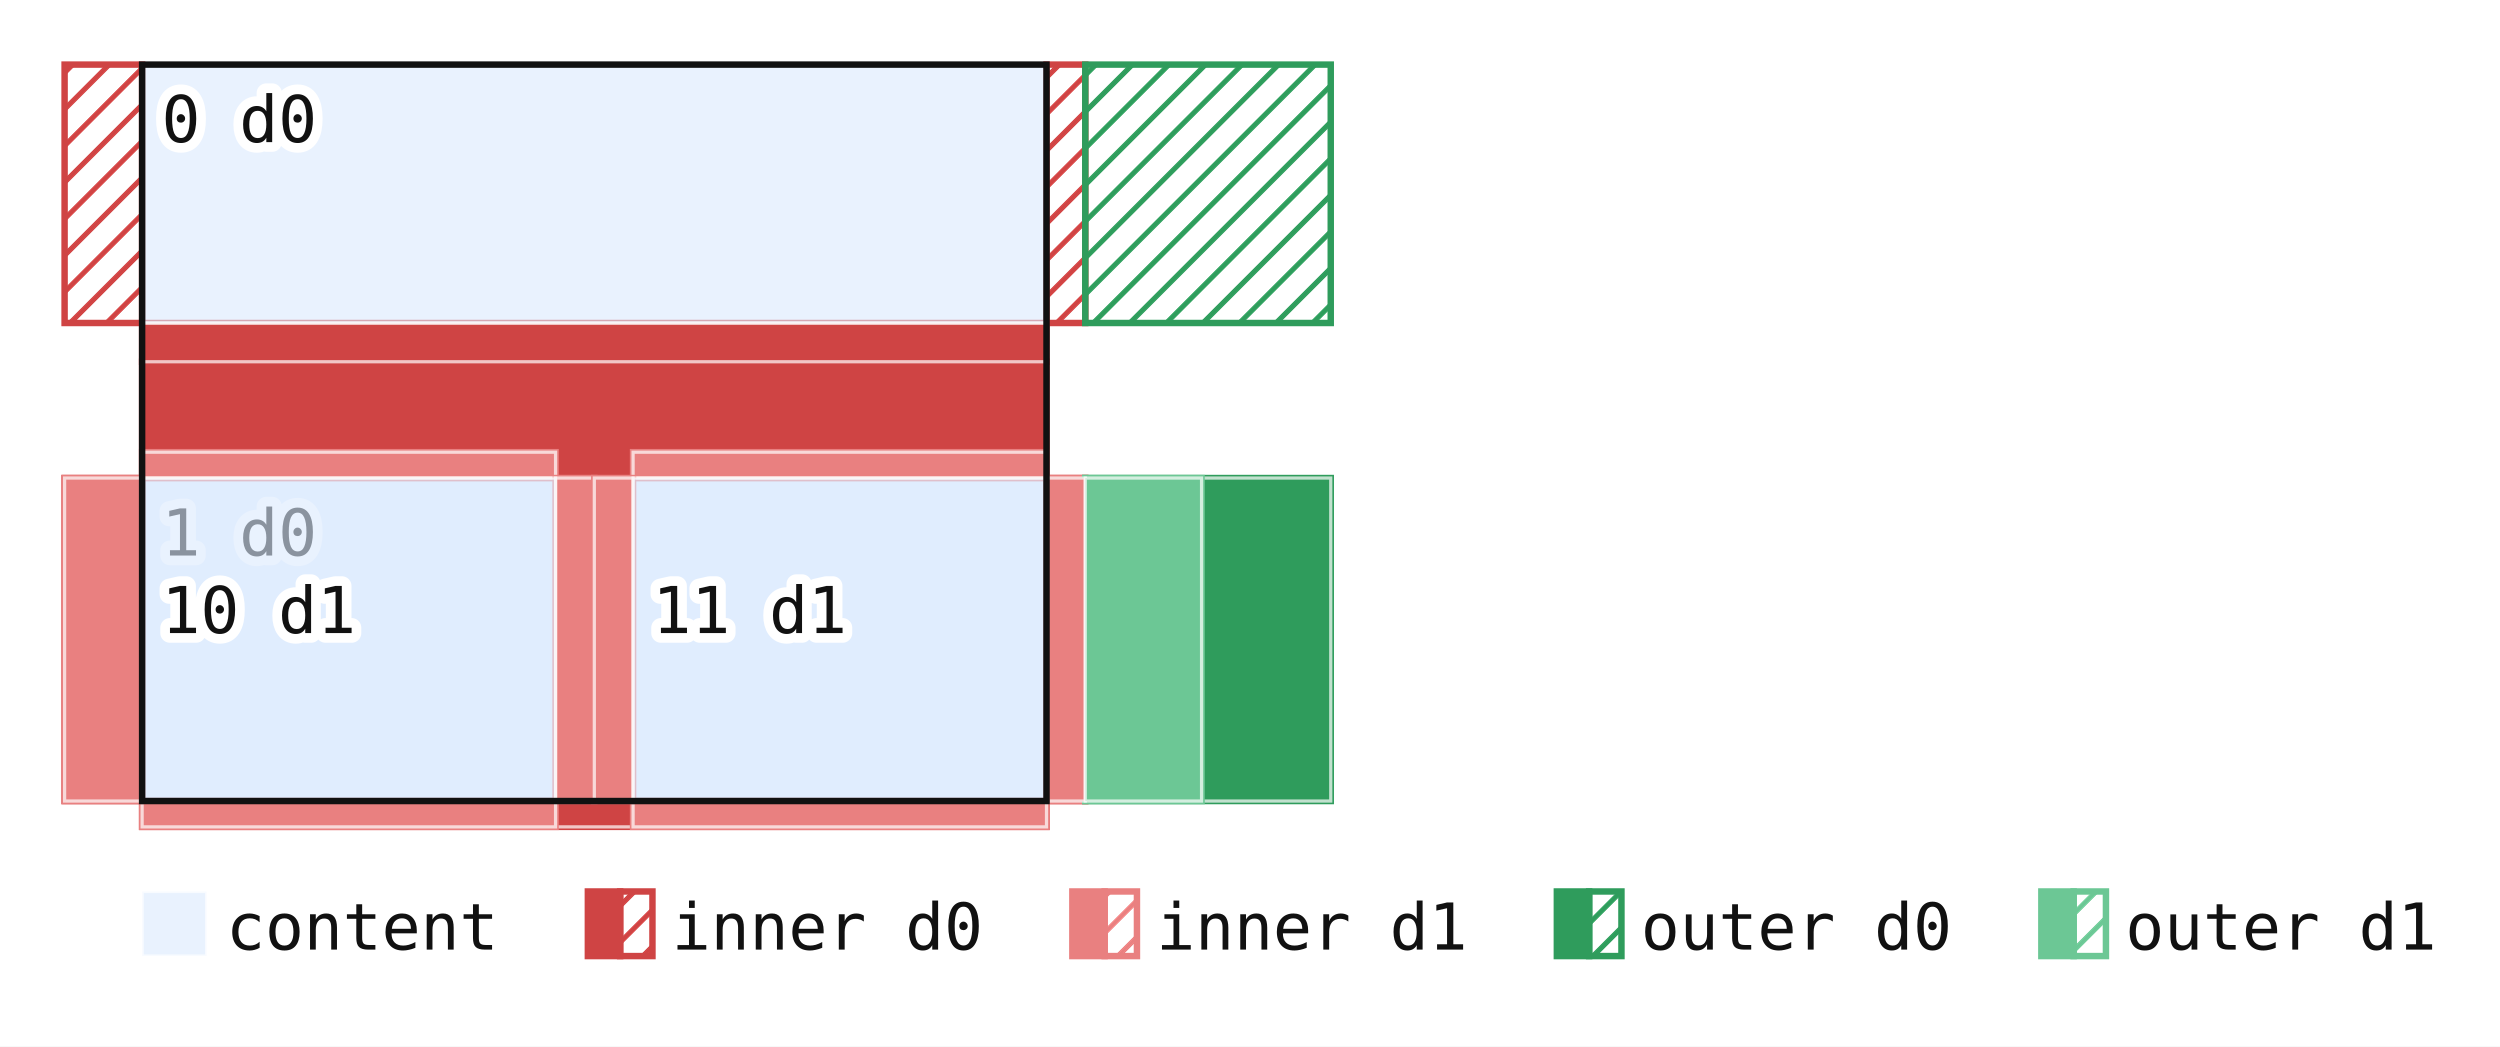
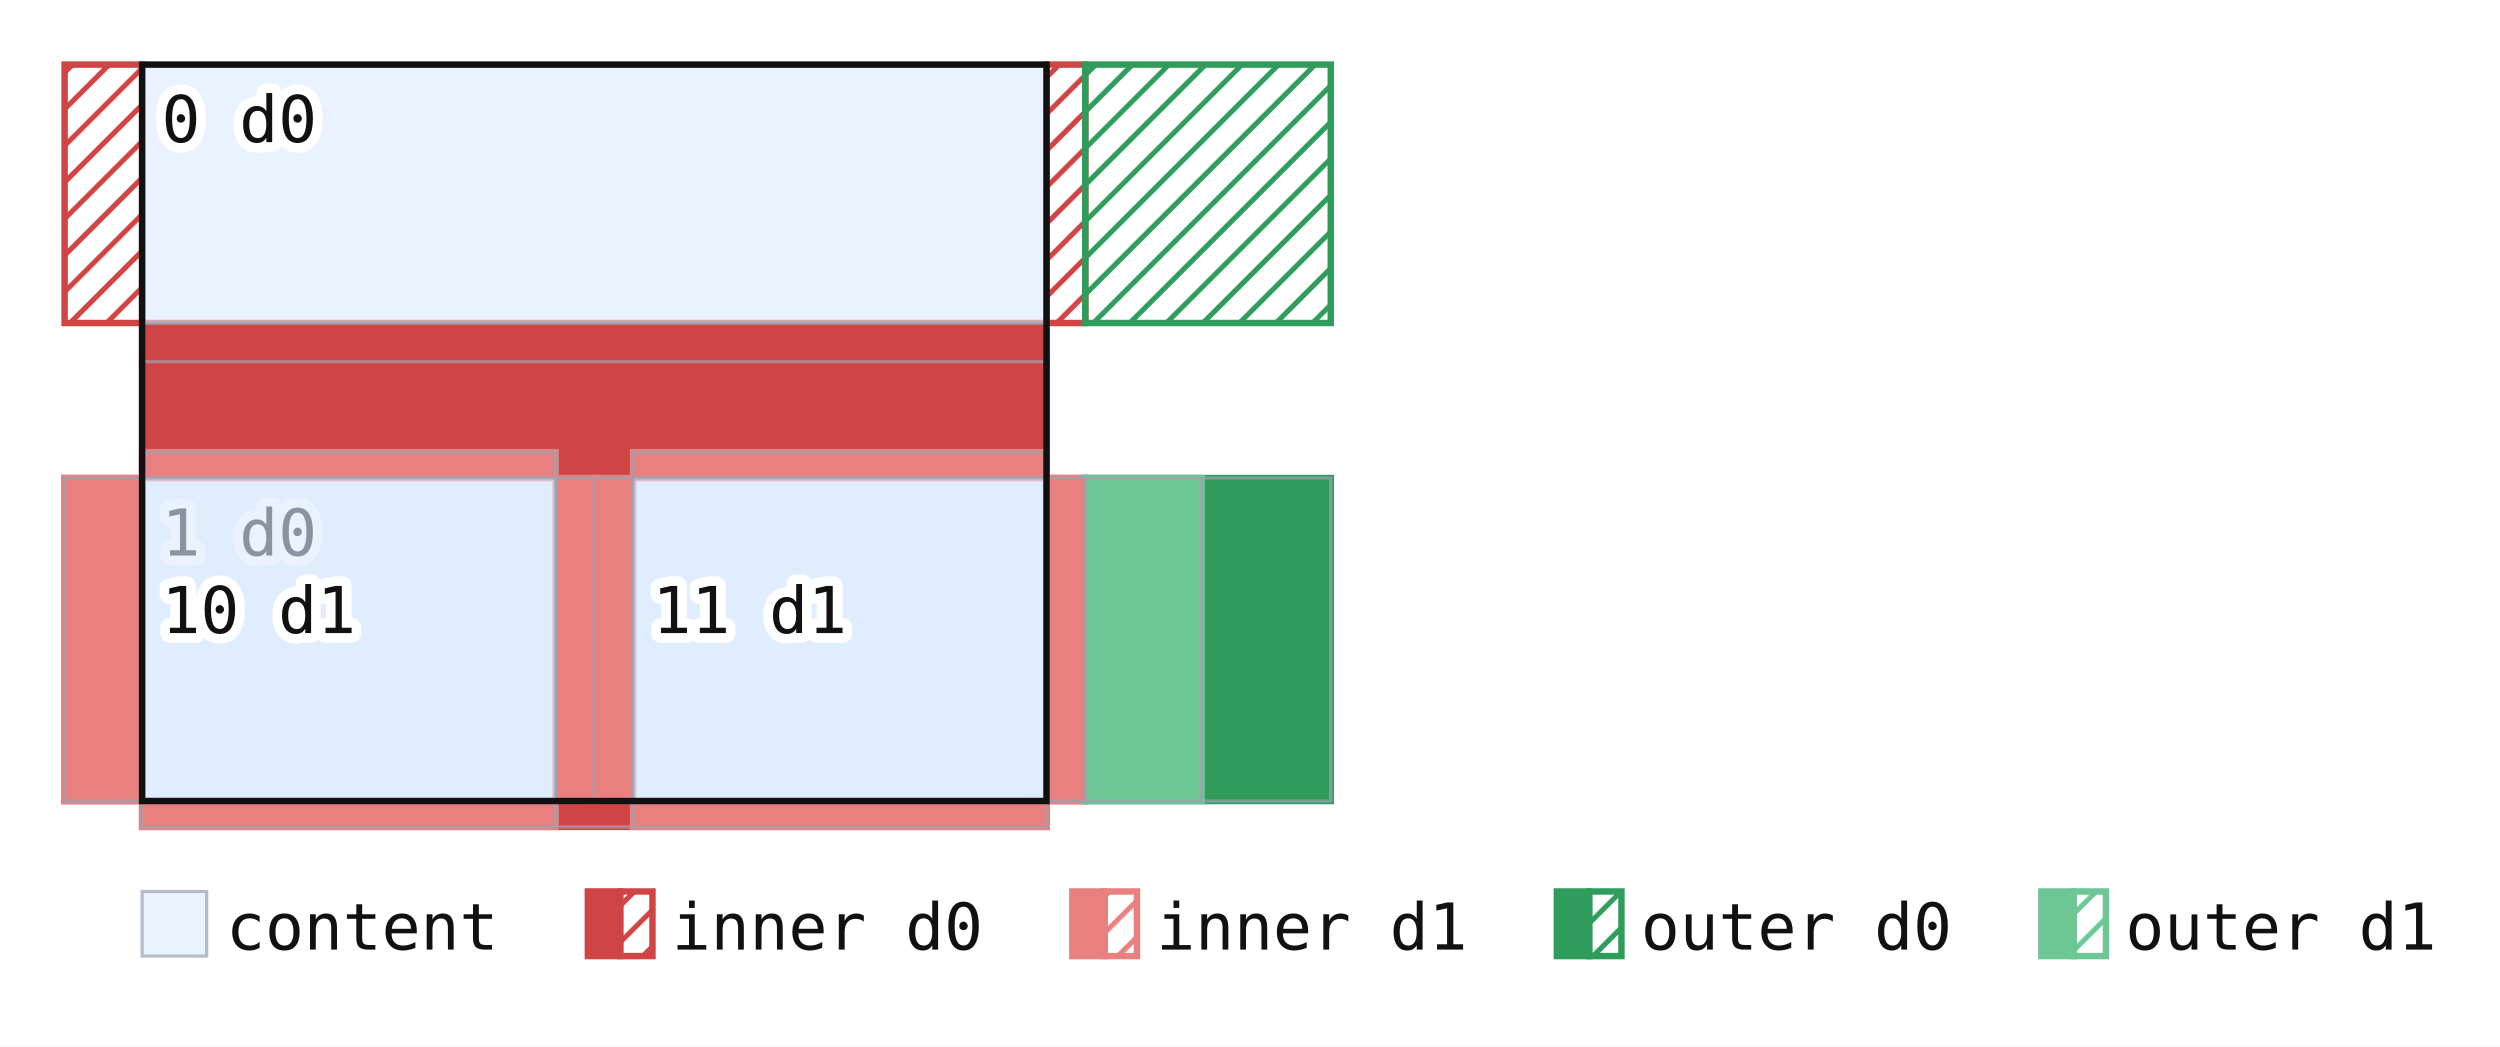
<svg xmlns="http://www.w3.org/2000/svg" viewBox="-22 -10 387 162" font-family="monospace" font-size="10">
  <defs>
    <pattern id="hatch-i0" patternUnits="userSpaceOnUse" width="4" height="4" patternTransform="rotate(45)">
      <line x1="0" y1="0" x2="0" y2="4" stroke="#cf4444" stroke-width="1.6" />
    </pattern>
    <pattern id="hatch-i1" patternUnits="userSpaceOnUse" width="4" height="4" patternTransform="rotate(45)">
      <line x1="0" y1="0" x2="0" y2="4" stroke="#e98080" stroke-width="1.6" />
    </pattern>
    <pattern id="hatch-o0" patternUnits="userSpaceOnUse" width="4" height="4" patternTransform="rotate(45)">
      <line x1="0" y1="0" x2="0" y2="4" stroke="#2f9c5c" stroke-width="1.6" />
    </pattern>
    <pattern id="hatch-o1" patternUnits="userSpaceOnUse" width="4" height="4" patternTransform="rotate(45)">
      <line x1="0" y1="0" x2="0" y2="4" stroke="#6cc795" stroke-width="1.6" />
    </pattern>
  </defs>
  <rect x="-22" y="-10" width="387" height="162" fill="#ffffff" />
  <rect x="140" y="0" width="6" height="40" fill="url(#hatch-i0)" stroke="#cf4444" stroke-width="1" />
  <rect x="146" y="0" width="38" height="40" fill="url(#hatch-o0)" stroke="#2f9c5c" stroke-width="1" />
  <rect x="0" y="40" width="140" height="6" fill="url(#hatch-i0)" stroke="#cf4444" stroke-width="1" />
-   <rect x="0" y="40" width="140" height="6" fill="#cf4444" stroke="#ffffff" stroke-width="0.5" stroke-opacity="0.7" />
+   <rect x="0" y="40" width="140" height="6" fill="#cf4444" stroke="#9ca3af" stroke-width="0.5" stroke-opacity="0.7" />
  <rect x="-12" y="0" width="12" height="40" fill="url(#hatch-i0)" stroke="#cf4444" stroke-width="1" />
-   <rect x="0" y="0" width="140" height="40" fill="#dbeafe" fill-opacity="0.6" stroke="#ffffff" stroke-width="0.5" stroke-opacity="0.7" />
+   <rect x="0" y="0" width="140" height="40" fill="#dbeafe" fill-opacity="0.6" stroke="#9ca3af" stroke-width="0.5" stroke-opacity="0.7" />
  <text x="3" y="12" fill="#111111" stroke="#ffffff" stroke-width="3" stroke-linejoin="round" paint-order="stroke">0 d0</text>
  <rect x="0" y="46" width="140" height="18" fill="url(#hatch-i0)" stroke="#cf4444" stroke-width="1" />
-   <rect x="0" y="46" width="140" height="18" fill="#cf4444" stroke="#ffffff" stroke-width="0.5" stroke-opacity="0.7" />
+   <rect x="0" y="46" width="140" height="18" fill="#cf4444" stroke="#9ca3af" stroke-width="0.5" stroke-opacity="0.7" />
  <rect x="140" y="64" width="6" height="50" fill="url(#hatch-i0)" stroke="#cf4444" stroke-width="1" />
  <rect x="146" y="64" width="38" height="50" fill="url(#hatch-o0)" stroke="#2f9c5c" stroke-width="1" />
-   <rect x="140" y="64" width="6" height="50" fill="#cf4444" stroke="#ffffff" stroke-width="0.5" stroke-opacity="0.7" />
-   <rect x="146" y="64" width="38" height="50" fill="#2f9c5c" stroke="#ffffff" stroke-width="0.5" stroke-opacity="0.7" />
+   <rect x="140" y="64" width="6" height="50" fill="#cf4444" stroke="#9ca3af" stroke-width="0.5" stroke-opacity="0.7" />
+   <rect x="146" y="64" width="38" height="50" fill="#2f9c5c" stroke="#9ca3af" stroke-width="0.5" stroke-opacity="0.7" />
  <rect x="0" y="114" width="140" height="4" fill="url(#hatch-i0)" stroke="#cf4444" stroke-width="1" />
-   <rect x="0" y="114" width="140" height="4" fill="#cf4444" stroke="#ffffff" stroke-width="0.5" stroke-opacity="0.7" />
+   <rect x="0" y="114" width="140" height="4" fill="#cf4444" stroke="#9ca3af" stroke-width="0.5" stroke-opacity="0.7" />
  <rect x="-12" y="64" width="12" height="50" fill="url(#hatch-i0)" stroke="#cf4444" stroke-width="1" />
-   <rect x="-12" y="64" width="12" height="50" fill="#cf4444" stroke="#ffffff" stroke-width="0.5" stroke-opacity="0.7" />
-   <rect x="0" y="64" width="140" height="50" fill="#dbeafe" fill-opacity="0.6" stroke="#ffffff" stroke-width="0.5" stroke-opacity="0.7" />
+   <rect x="-12" y="64" width="12" height="50" fill="#cf4444" stroke="#9ca3af" stroke-width="0.5" stroke-opacity="0.7" />
+   <rect x="0" y="64" width="140" height="50" fill="#dbeafe" fill-opacity="0.6" stroke="#9ca3af" stroke-width="0.5" stroke-opacity="0.7" />
  <text x="3" y="76" fill="#111111" stroke="#ffffff" stroke-width="3" stroke-linejoin="round" paint-order="stroke">1 d0</text>
  <rect x="0" y="60" width="64" height="4" fill="url(#hatch-i1)" stroke="#e98080" stroke-width="1" />
-   <rect x="0" y="60" width="64" height="4" fill="#e98080" stroke="#ffffff" stroke-width="0.5" stroke-opacity="0.7" />
+   <rect x="0" y="60" width="64" height="4" fill="#e98080" stroke="#9ca3af" stroke-width="0.5" stroke-opacity="0.7" />
  <rect x="64" y="64" width="6" height="50" fill="url(#hatch-i1)" stroke="#e98080" stroke-width="1" />
-   <rect x="64" y="64" width="6" height="50" fill="#e98080" stroke="#ffffff" stroke-width="0.5" stroke-opacity="0.7" />
+   <rect x="64" y="64" width="6" height="50" fill="#e98080" stroke="#9ca3af" stroke-width="0.5" stroke-opacity="0.7" />
  <rect x="0" y="114" width="64" height="4" fill="url(#hatch-i1)" stroke="#e98080" stroke-width="1" />
-   <rect x="0" y="114" width="64" height="4" fill="#e98080" stroke="#ffffff" stroke-width="0.5" stroke-opacity="0.7" />
+   <rect x="0" y="114" width="64" height="4" fill="#e98080" stroke="#9ca3af" stroke-width="0.5" stroke-opacity="0.7" />
  <rect x="-12" y="64" width="12" height="50" fill="url(#hatch-i1)" stroke="#e98080" stroke-width="1" />
-   <rect x="-12" y="64" width="12" height="50" fill="#e98080" stroke="#ffffff" stroke-width="0.5" stroke-opacity="0.7" />
-   <rect x="0" y="64" width="64" height="50" fill="#dbeafe" fill-opacity="0.6" stroke="#ffffff" stroke-width="0.5" stroke-opacity="0.7" />
+   <rect x="-12" y="64" width="12" height="50" fill="#e98080" stroke="#9ca3af" stroke-width="0.5" stroke-opacity="0.7" />
+   <rect x="0" y="64" width="64" height="50" fill="#dbeafe" fill-opacity="0.6" stroke="#9ca3af" stroke-width="0.5" stroke-opacity="0.7" />
  <text x="3" y="88" fill="#111111" stroke="#ffffff" stroke-width="3" stroke-linejoin="round" paint-order="stroke">10 d1</text>
  <rect x="76" y="60" width="64" height="4" fill="url(#hatch-i1)" stroke="#e98080" stroke-width="1" />
-   <rect x="76" y="60" width="64" height="4" fill="#e98080" stroke="#ffffff" stroke-width="0.5" stroke-opacity="0.7" />
+   <rect x="76" y="60" width="64" height="4" fill="#e98080" stroke="#9ca3af" stroke-width="0.5" stroke-opacity="0.7" />
  <rect x="140" y="64" width="6" height="50" fill="url(#hatch-i1)" stroke="#e98080" stroke-width="1" />
  <rect x="146" y="64" width="18" height="50" fill="url(#hatch-o1)" stroke="#6cc795" stroke-width="1" />
-   <rect x="140" y="64" width="6" height="50" fill="#e98080" stroke="#ffffff" stroke-width="0.5" stroke-opacity="0.7" />
-   <rect x="146" y="64" width="18" height="50" fill="#6cc795" stroke="#ffffff" stroke-width="0.5" stroke-opacity="0.7" />
+   <rect x="140" y="64" width="6" height="50" fill="#e98080" stroke="#9ca3af" stroke-width="0.5" stroke-opacity="0.7" />
+   <rect x="146" y="64" width="18" height="50" fill="#6cc795" stroke="#9ca3af" stroke-width="0.5" stroke-opacity="0.7" />
  <rect x="76" y="114" width="64" height="4" fill="url(#hatch-i1)" stroke="#e98080" stroke-width="1" />
-   <rect x="76" y="114" width="64" height="4" fill="#e98080" stroke="#ffffff" stroke-width="0.5" stroke-opacity="0.7" />
+   <rect x="76" y="114" width="64" height="4" fill="#e98080" stroke="#9ca3af" stroke-width="0.5" stroke-opacity="0.7" />
  <rect x="70" y="64" width="6" height="50" fill="url(#hatch-i1)" stroke="#e98080" stroke-width="1" />
-   <rect x="70" y="64" width="6" height="50" fill="#e98080" stroke="#ffffff" stroke-width="0.5" stroke-opacity="0.7" />
-   <rect x="76" y="64" width="64" height="50" fill="#dbeafe" fill-opacity="0.6" stroke="#ffffff" stroke-width="0.5" stroke-opacity="0.7" />
+   <rect x="70" y="64" width="6" height="50" fill="#e98080" stroke="#9ca3af" stroke-width="0.5" stroke-opacity="0.7" />
+   <rect x="76" y="64" width="64" height="50" fill="#dbeafe" fill-opacity="0.6" stroke="#9ca3af" stroke-width="0.5" stroke-opacity="0.7" />
  <text x="79" y="88" fill="#111111" stroke="#ffffff" stroke-width="3" stroke-linejoin="round" paint-order="stroke">11 d1</text>
-   <rect x="0" y="128" width="10" height="10" fill="#dbeafe" fill-opacity="0.6" stroke="#ffffff" stroke-width="0.5" stroke-opacity="0.7" />
+   <rect x="0" y="128" width="10" height="10" fill="#dbeafe" fill-opacity="0.6" stroke="#9ca3af" stroke-width="0.5" stroke-opacity="0.7" />
  <text x="13" y="137" fill="#111111" stroke="#ffffff" stroke-width="3" stroke-linejoin="round" paint-order="stroke">content</text>
  <rect x="69" y="128" width="5" height="10" fill="#cf4444" stroke="#cf4444" stroke-width="1" />
  <rect x="74" y="128" width="5" height="10" fill="url(#hatch-i0)" stroke="#cf4444" stroke-width="1" />
  <text x="82" y="137" fill="#111111" stroke="#ffffff" stroke-width="3" stroke-linejoin="round" paint-order="stroke">inner d0</text>
  <rect x="144" y="128" width="5" height="10" fill="#e98080" stroke="#e98080" stroke-width="1" />
  <rect x="149" y="128" width="5" height="10" fill="url(#hatch-i1)" stroke="#e98080" stroke-width="1" />
  <text x="157" y="137" fill="#111111" stroke="#ffffff" stroke-width="3" stroke-linejoin="round" paint-order="stroke">inner d1</text>
  <rect x="219" y="128" width="5" height="10" fill="#2f9c5c" stroke="#2f9c5c" stroke-width="1" />
  <rect x="224" y="128" width="5" height="10" fill="url(#hatch-o0)" stroke="#2f9c5c" stroke-width="1" />
  <text x="232" y="137" fill="#111111" stroke="#ffffff" stroke-width="3" stroke-linejoin="round" paint-order="stroke">outer d0</text>
  <rect x="294" y="128" width="5" height="10" fill="#6cc795" stroke="#6cc795" stroke-width="1" />
  <rect x="299" y="128" width="5" height="10" fill="url(#hatch-o1)" stroke="#6cc795" stroke-width="1" />
  <text x="307" y="137" fill="#111111" stroke="#ffffff" stroke-width="3" stroke-linejoin="round" paint-order="stroke">outer d1</text>
  <rect x="0" y="0" width="140" height="114" fill="none" stroke="#111111" stroke-width="1" />
</svg>
